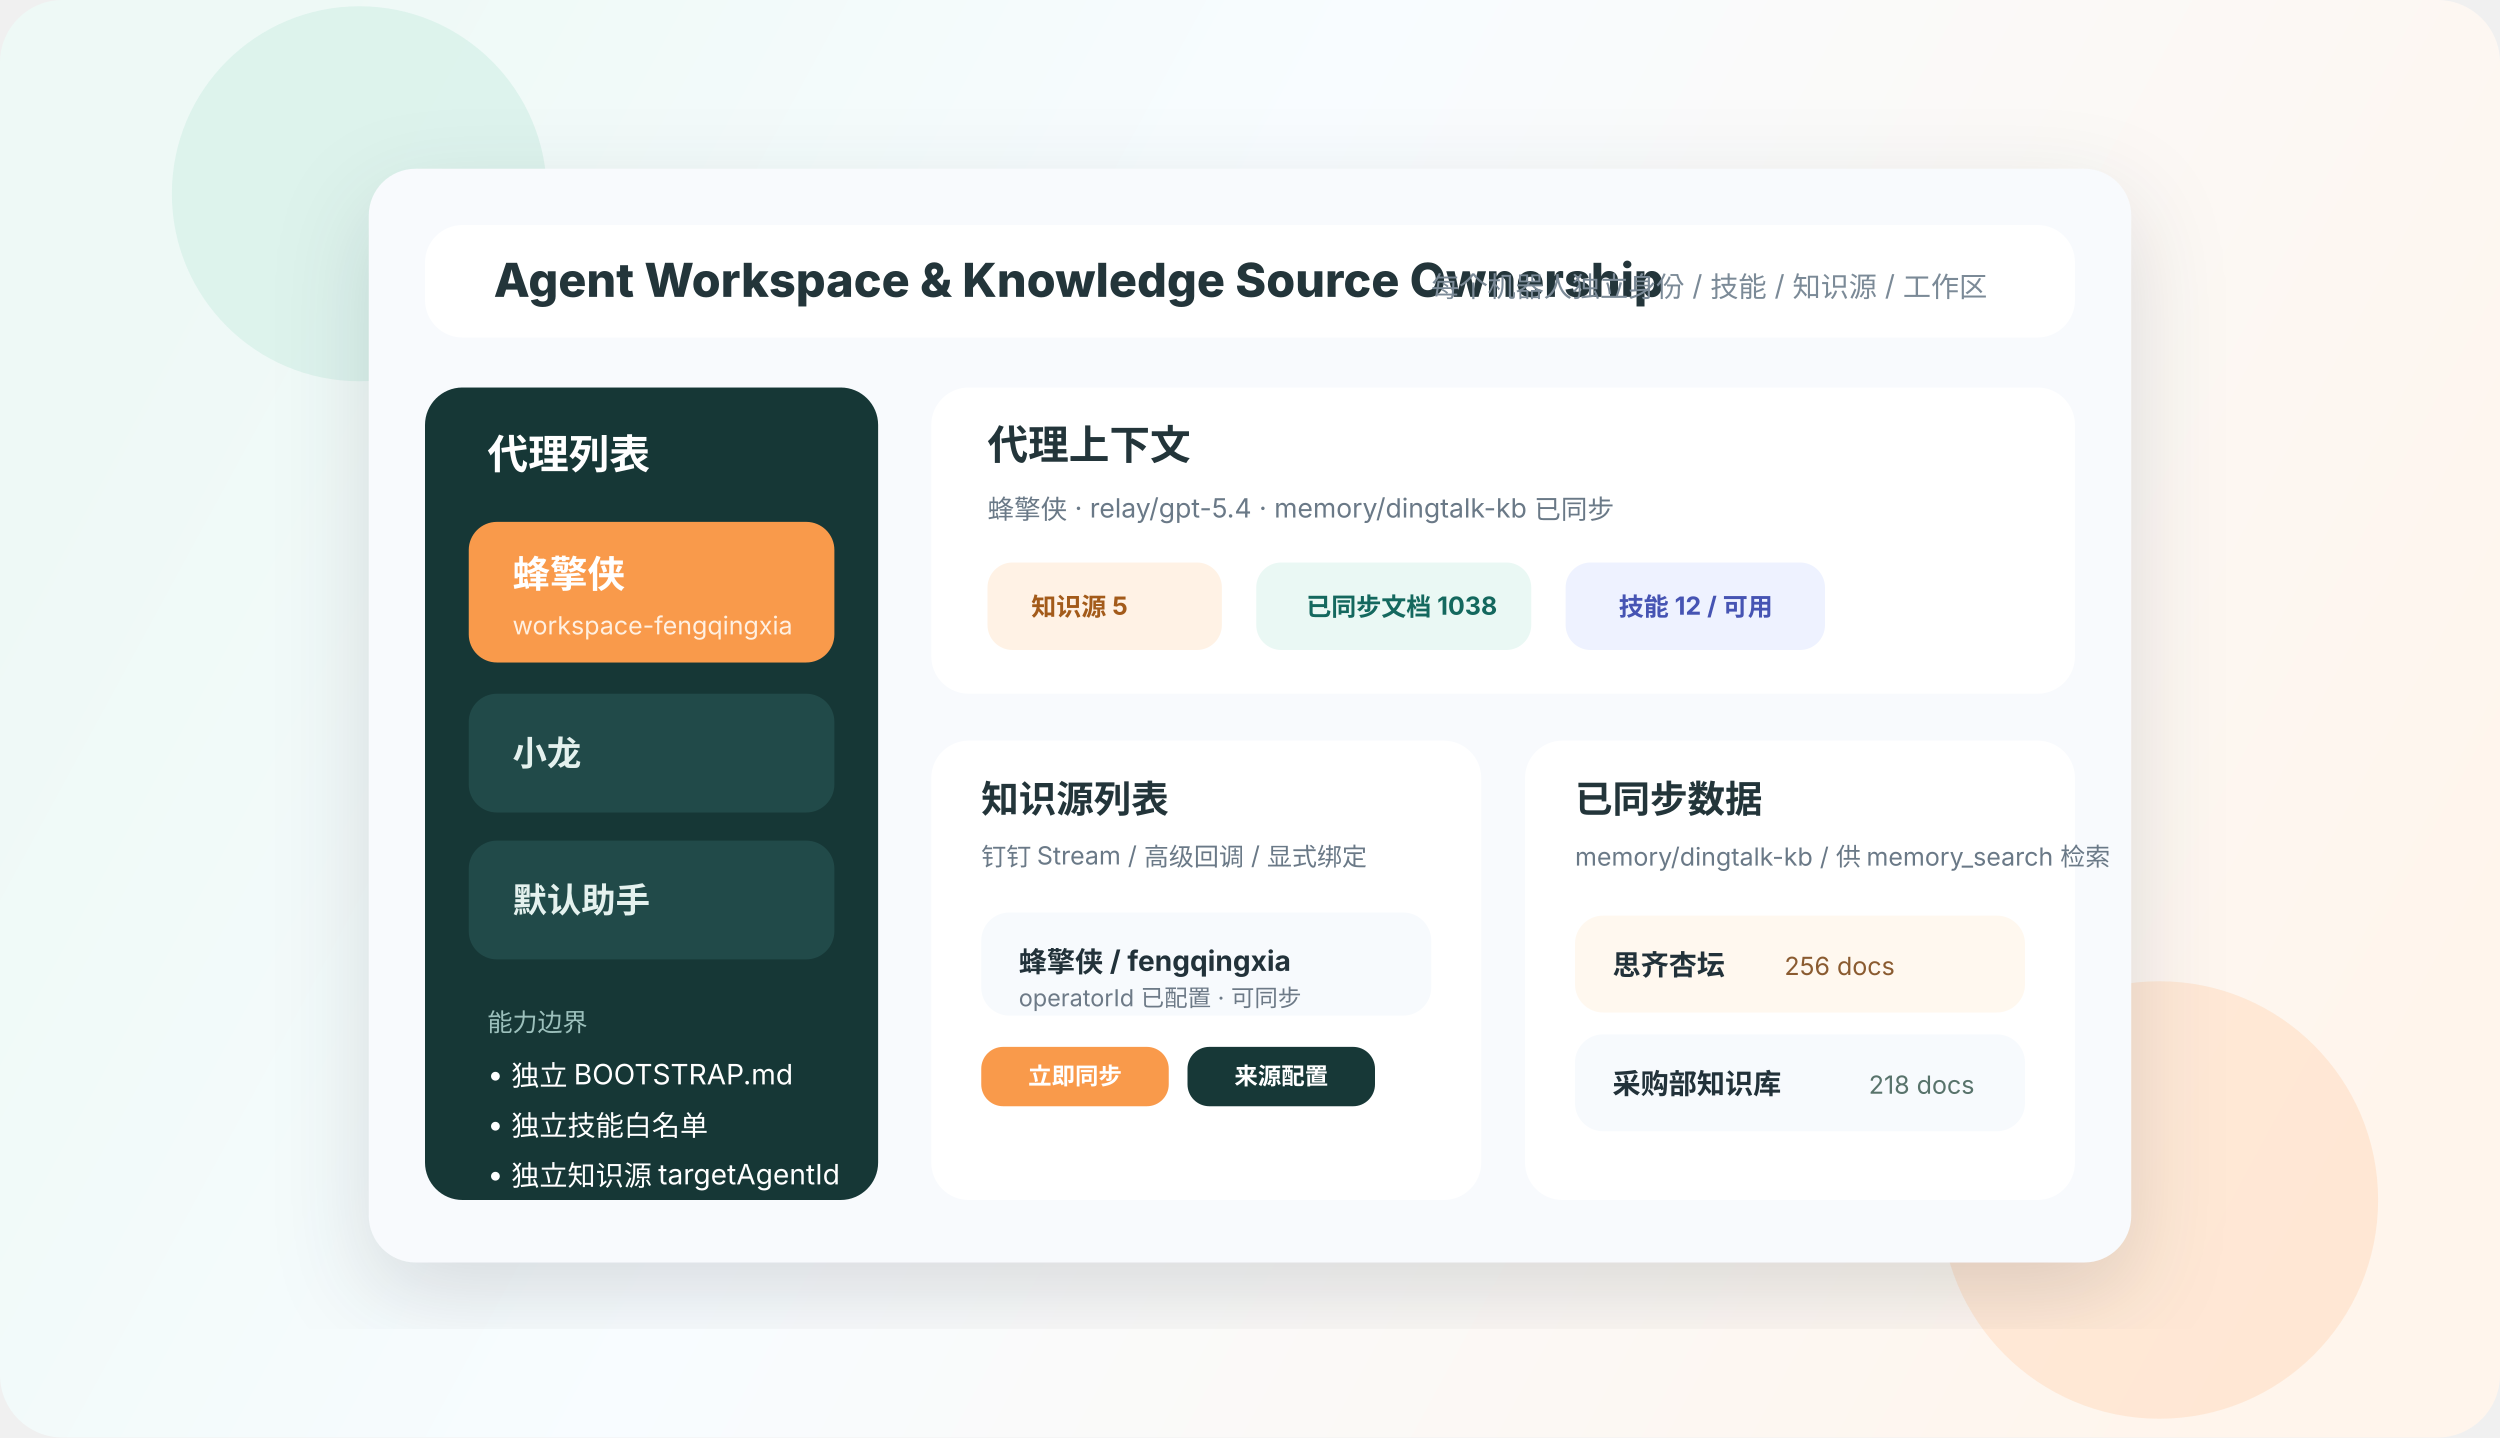
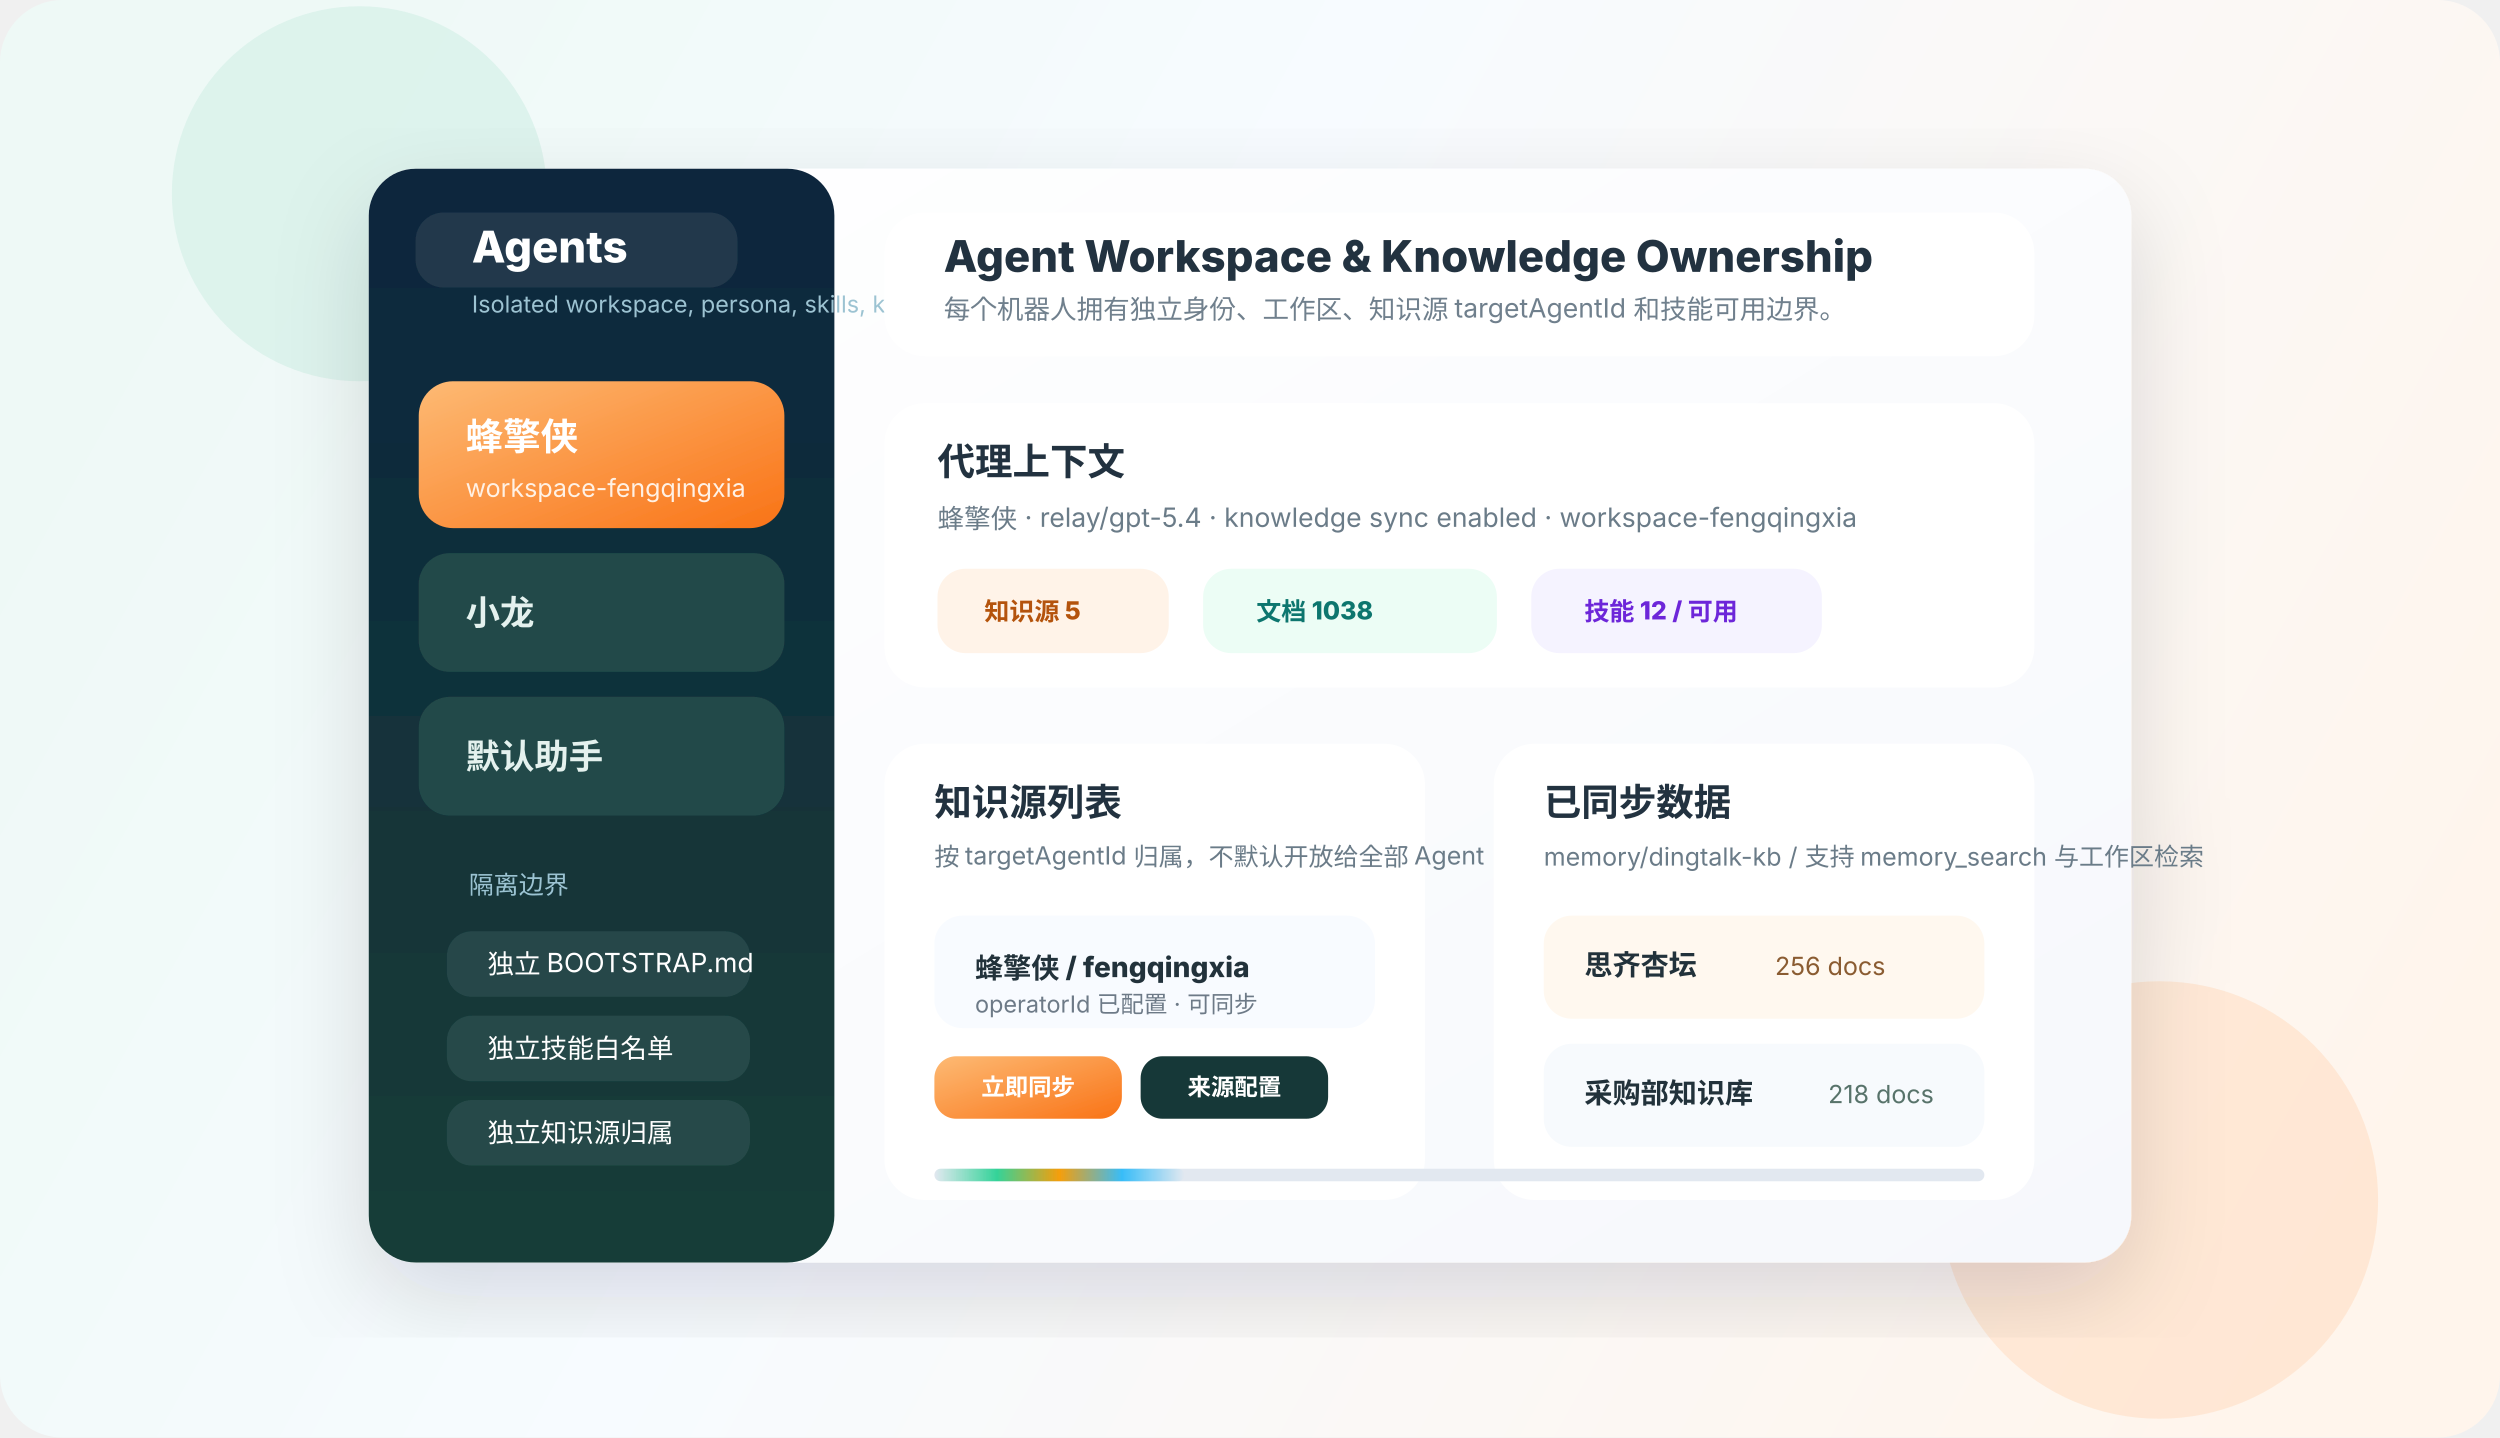
<svg xmlns="http://www.w3.org/2000/svg" width="1600" height="920" viewBox="0 0 1600 920" fill="none">
  <defs>
-     <linearGradient id="bg2" x1="140" y1="108" x2="1468" y2="830" gradientUnits="userSpaceOnUse">
+     <linearGradient id="bg" x1="130" y1="90" x2="1480" y2="842" gradientUnits="userSpaceOnUse">
      <stop stop-color="#EEF9F6" />
-       <stop offset="0.4" stop-color="#F8FCFF" />
+       <stop offset="0.4" stop-color="#F7FBFF" />
      <stop offset="1" stop-color="#FFF5EC" />
    </linearGradient>
-     <filter id="shadow2" x="176" y="70" width="1252" height="780" filterUnits="userSpaceOnUse" color-interpolation-filters="sRGB">
-       <feFlood flood-opacity="0" result="BackgroundImageFix" />
-       <feColorMatrix in="SourceAlpha" type="matrix" values="0 0 0 0 0 0 0 0 0 0 0 0 0 0 0 0 0 0 127 0" result="hardAlpha" />
-       <feOffset dy="22" />
-       <feGaussianBlur stdDeviation="30" />
-       <feColorMatrix type="matrix" values="0 0 0 0 0.078 0 0 0 0 0.122 0 0 0 0 0.165 0 0 0 0.14 0" />
-       <feBlend mode="normal" in2="BackgroundImageFix" result="effect1_dropShadow_0_1" />
-       <feBlend mode="normal" in="SourceGraphic" in2="effect1_dropShadow_0_1" result="shape" />
+     <linearGradient id="shell" x1="0" y1="0" x2="1" y2="1">
+       <stop stop-color="#FFFFFF" />
+       <stop offset="1" stop-color="#F6F8FC" />
+     </linearGradient>
+     <linearGradient id="sidebar" x1="0" y1="0" x2="0" y2="1">
+       <stop stop-color="#0E263D" />
+       <stop offset="1" stop-color="#153D37" />
+     </linearGradient>
+     <linearGradient id="orange" x1="0" y1="0" x2="1" y2="1">
+       <stop stop-color="#FDBA74" />
+       <stop offset="1" stop-color="#F97316" />
+     </linearGradient>
+     <linearGradient id="green" x1="0" y1="0" x2="1" y2="1">
+       <stop stop-color="#6EE7B7" />
+       <stop offset="1" stop-color="#0F766E" />
+     </linearGradient>
+     <linearGradient id="violet" x1="0" y1="0" x2="1" y2="1">
+       <stop stop-color="#C4B5FD" />
+       <stop offset="1" stop-color="#7C3AED" />
+     </linearGradient>
+     <linearGradient id="pulse" x1="0" y1="0" x2="1" y2="0">
+       <stop stop-color="#34D399" stop-opacity="0" />
+       <stop offset="0.25" stop-color="#34D399" />
+       <stop offset="0.5" stop-color="#F59E0B" />
+       <stop offset="0.75" stop-color="#38BDF8" />
+       <stop offset="1" stop-color="#38BDF8" stop-opacity="0" />
+     </linearGradient>
+     <filter id="shadow" x="176" y="60" width="1252" height="796" filterUnits="userSpaceOnUse" color-interpolation-filters="sRGB">
+       <feDropShadow dx="0" dy="22" stdDeviation="30" flood-color="#0F172A" flood-opacity="0.14" />
    </filter>
  </defs>
-   <rect width="1600" height="920" rx="40" fill="url(#bg2)" />
-   <circle cx="1382" cy="768" r="140" fill="#FFDCC0" fill-opacity="0.55" />
-   <circle cx="230" cy="124" r="120" fill="#D8F1EA" fill-opacity="0.8" />
-   <g filter="url(#shadow2)">
-     <rect x="236" y="108" width="1128" height="700" rx="30" fill="#F8FAFD" />
-     <rect x="272" y="144" width="1056" height="72" rx="24" fill="#FFFFFF" />
-     <text x="316" y="190" fill="#23353A" font-size="30" font-weight="800" font-family="ui-sans-serif, -apple-system, BlinkMacSystemFont, 'Segoe UI', sans-serif">Agent Workspace &amp; Knowledge Source Ownership</text>
-     <text x="916" y="190" fill="#7B8A97" font-size="18" font-family="ui-sans-serif, -apple-system, BlinkMacSystemFont, 'Segoe UI', sans-serif">每个机器人独立身份 / 技能 / 知识源 / 工作区</text>
-     <rect x="272" y="248" width="290" height="520" rx="24" fill="#163736" />
-     <text x="312" y="300" fill="#FFFFFF" font-size="26" font-weight="800" font-family="ui-sans-serif, -apple-system, BlinkMacSystemFont, 'Segoe UI', sans-serif">代理列表</text>
-     <rect x="300" y="334" width="234" height="90" rx="18" fill="#F99A4B" />
-     <text x="328" y="376" fill="#FFFFFF" font-size="24" font-weight="800" font-family="ui-sans-serif, -apple-system, BlinkMacSystemFont, 'Segoe UI', sans-serif">蜂擎侠</text>
-     <text x="328" y="406" fill="#FFF0E1" font-size="16" font-family="ui-sans-serif, -apple-system, BlinkMacSystemFont, 'Segoe UI', sans-serif">workspace-fengqingxia</text>
-     <rect x="300" y="444" width="234" height="76" rx="18" fill="#214A49" />
-     <text x="328" y="490" fill="#E4F1EE" font-size="22" font-weight="700" font-family="ui-sans-serif, -apple-system, BlinkMacSystemFont, 'Segoe UI', sans-serif">小龙</text>
-     <rect x="300" y="538" width="234" height="76" rx="18" fill="#214A49" />
-     <text x="328" y="584" fill="#E4F1EE" font-size="22" font-weight="700" font-family="ui-sans-serif, -apple-system, BlinkMacSystemFont, 'Segoe UI', sans-serif">默认助手</text>
-     <text x="312" y="660" fill="#9CC0BC" font-size="16" font-family="ui-sans-serif, -apple-system, BlinkMacSystemFont, 'Segoe UI', sans-serif">能力边界</text>
-     <text x="312" y="694" fill="#FFFFFF" font-size="18" font-family="ui-sans-serif, -apple-system, BlinkMacSystemFont, 'Segoe UI', sans-serif">• 独立 BOOTSTRAP.md</text>
-     <text x="312" y="726" fill="#FFFFFF" font-size="18" font-family="ui-sans-serif, -apple-system, BlinkMacSystemFont, 'Segoe UI', sans-serif">• 独立技能白名单</text>
-     <text x="312" y="758" fill="#FFFFFF" font-size="18" font-family="ui-sans-serif, -apple-system, BlinkMacSystemFont, 'Segoe UI', sans-serif">• 独立知识源 targetAgentId</text>
-     <rect x="596" y="248" width="732" height="196" rx="24" fill="#FFFFFF" />
-     <text x="632" y="294" fill="#23353A" font-size="26" font-weight="800" font-family="ui-sans-serif, -apple-system, BlinkMacSystemFont, 'Segoe UI', sans-serif">代理上下文</text>
-     <text x="632" y="332" fill="#6A7987" font-size="17" font-family="ui-sans-serif, -apple-system, BlinkMacSystemFont, 'Segoe UI', sans-serif">蜂擎侠 · relay/gpt-5.4 · memory/dingtalk-kb 已同步</text>
-     <rect x="632" y="360" width="150" height="56" rx="16" fill="#FFF2E5" />
-     <text x="660" y="394" fill="#A35B1A" font-size="16" font-weight="700" font-family="ui-sans-serif, -apple-system, BlinkMacSystemFont, 'Segoe UI', sans-serif">知识源 5</text>
-     <rect x="804" y="360" width="176" height="56" rx="16" fill="#EAF8F4" />
-     <text x="836" y="394" fill="#14685E" font-size="16" font-weight="700" font-family="ui-sans-serif, -apple-system, BlinkMacSystemFont, 'Segoe UI', sans-serif">已同步文档 1038</text>
-     <rect x="1002" y="360" width="166" height="56" rx="16" fill="#EEF2FF" />
-     <text x="1036" y="394" fill="#4654B3" font-size="16" font-weight="700" font-family="ui-sans-serif, -apple-system, BlinkMacSystemFont, 'Segoe UI', sans-serif">技能 12 / 可用</text>
-     <rect x="596" y="474" width="352" height="294" rx="24" fill="#FFFFFF" />
-     <text x="628" y="520" fill="#23353A" font-size="24" font-weight="800" font-family="ui-sans-serif, -apple-system, BlinkMacSystemFont, 'Segoe UI', sans-serif">知识源列表</text>
-     <text x="628" y="554" fill="#6A7987" font-size="16" font-family="ui-sans-serif, -apple-system, BlinkMacSystemFont, 'Segoe UI', sans-serif">钉钉 Stream / 高级回调 / 显式绑定</text>
-     <rect x="628" y="584" width="288" height="66" rx="18" fill="#F7FAFD" />
-     <text x="652" y="622" fill="#22323A" font-size="18" font-weight="700" font-family="ui-sans-serif, -apple-system, BlinkMacSystemFont, 'Segoe UI', sans-serif">蜂擎侠 / fengqingxia</text>
-     <text x="652" y="644" fill="#6D7A87" font-size="15" font-family="ui-sans-serif, -apple-system, BlinkMacSystemFont, 'Segoe UI', sans-serif">operatorId 已配置 · 可同步</text>
-     <rect x="628" y="670" width="120" height="38" rx="14" fill="#F99A4B" />
-     <text x="658" y="694" fill="#FFFFFF" font-size="15" font-weight="700" font-family="ui-sans-serif, -apple-system, BlinkMacSystemFont, 'Segoe UI', sans-serif">立即同步</text>
-     <rect x="760" y="670" width="120" height="38" rx="14" fill="#173837" />
-     <text x="790" y="694" fill="#FFFFFF" font-size="15" font-weight="700" font-family="ui-sans-serif, -apple-system, BlinkMacSystemFont, 'Segoe UI', sans-serif">来源配置</text>
-     <rect x="976" y="474" width="352" height="294" rx="24" fill="#FFFFFF" />
-     <text x="1008" y="520" fill="#23353A" font-size="24" font-weight="800" font-family="ui-sans-serif, -apple-system, BlinkMacSystemFont, 'Segoe UI', sans-serif">已同步数据</text>
-     <text x="1008" y="554" fill="#6A7987" font-size="16" font-family="ui-sans-serif, -apple-system, BlinkMacSystemFont, 'Segoe UI', sans-serif">memory/dingtalk-kb / 供 memory_search 检索</text>
-     <rect x="1008" y="586" width="288" height="62" rx="18" fill="#FFF8EF" />
-     <text x="1032" y="624" fill="#22323A" font-size="18" font-weight="700" font-family="ui-sans-serif, -apple-system, BlinkMacSystemFont, 'Segoe UI', sans-serif">思齐杏坛</text>
-     <text x="1142" y="624" fill="#8A5B30" font-size="16" font-family="ui-sans-serif, -apple-system, BlinkMacSystemFont, 'Segoe UI', sans-serif">256 docs</text>
-     <rect x="1008" y="662" width="288" height="62" rx="18" fill="#F7FAFD" />
-     <text x="1032" y="700" fill="#22323A" font-size="18" font-weight="700" font-family="ui-sans-serif, -apple-system, BlinkMacSystemFont, 'Segoe UI', sans-serif">采购部知识库</text>
-     <text x="1196" y="700" fill="#58736B" font-size="16" font-family="ui-sans-serif, -apple-system, BlinkMacSystemFont, 'Segoe UI', sans-serif">218 docs</text>
+   <rect width="1600" height="920" rx="40" fill="url(#bg)" />
+   <circle cx="1382" cy="768" r="140" fill="#FFDCC0" fill-opacity="0.55">
+     <animate attributeName="r" values="132;148;132" dur="8s" repeatCount="indefinite" />
+   </circle>
+   <circle cx="230" cy="124" r="120" fill="#D8F1EA" fill-opacity="0.8">
+     <animate attributeName="r" values="112;128;112" dur="7s" repeatCount="indefinite" />
+   </circle>
+   <g filter="url(#shadow)">
+     <rect x="236" y="108" width="1128" height="700" rx="30" fill="url(#shell)" />
+     <rect x="236" y="108" width="298" height="700" rx="30" fill="url(#sidebar)" />
+     <rect x="266" y="136" width="206" height="48" rx="18" fill="#FFFFFF" fill-opacity="0.08" />
+     <text x="302" y="168" fill="#FFFFFF" font-size="28" font-weight="800" font-family="ui-sans-serif, -apple-system, BlinkMacSystemFont, 'Segoe UI', sans-serif">Agents</text>
+     <text x="302" y="200" fill="#9CC3D2" font-size="15" font-family="ui-sans-serif, -apple-system, BlinkMacSystemFont, 'Segoe UI', sans-serif">Isolated workspace, persona, skills, knowledge</text>
+     <g>
+       <animateTransform attributeName="transform" type="translate" values="0 0;0 -2;0 0" dur="5s" repeatCount="indefinite" />
+       <rect x="268" y="244" width="234" height="94" rx="22" fill="url(#orange)" />
+       <text x="298" y="288" fill="#FFFFFF" font-size="24" font-weight="800" font-family="ui-sans-serif, -apple-system, BlinkMacSystemFont, 'Segoe UI', sans-serif">蜂擎侠</text>
+       <text x="298" y="318" fill="#FFF1E5" font-size="16" font-family="ui-sans-serif, -apple-system, BlinkMacSystemFont, 'Segoe UI', sans-serif">workspace-fengqingxia</text>
+     </g>
+     <rect x="268" y="354" width="234" height="76" rx="20" fill="#214A49" />
+     <text x="298" y="400" fill="#E4F1EE" font-size="22" font-weight="700" font-family="ui-sans-serif, -apple-system, BlinkMacSystemFont, 'Segoe UI', sans-serif">小龙</text>
+     <rect x="268" y="446" width="234" height="76" rx="20" fill="#214A49" />
+     <text x="298" y="492" fill="#E4F1EE" font-size="22" font-weight="700" font-family="ui-sans-serif, -apple-system, BlinkMacSystemFont, 'Segoe UI', sans-serif">默认助手</text>
+     <text x="300" y="572" fill="#9CC3D2" font-size="16" font-family="ui-sans-serif, -apple-system, BlinkMacSystemFont, 'Segoe UI', sans-serif">隔离边界</text>
+     <rect x="286" y="596" width="194" height="42" rx="16" fill="#FFFFFF" fill-opacity="0.08" />
+     <text x="312" y="623" fill="#FFFFFF" font-size="17" font-family="ui-sans-serif, -apple-system, BlinkMacSystemFont, 'Segoe UI', sans-serif">独立 BOOTSTRAP.md</text>
+     <rect x="286" y="650" width="194" height="42" rx="16" fill="#FFFFFF" fill-opacity="0.08" />
+     <text x="312" y="677" fill="#FFFFFF" font-size="17" font-family="ui-sans-serif, -apple-system, BlinkMacSystemFont, 'Segoe UI', sans-serif">独立技能白名单</text>
+     <rect x="286" y="704" width="194" height="42" rx="16" fill="#FFFFFF" fill-opacity="0.08" />
+     <text x="312" y="731" fill="#FFFFFF" font-size="17" font-family="ui-sans-serif, -apple-system, BlinkMacSystemFont, 'Segoe UI', sans-serif">独立知识源归属</text>
+     <rect x="566" y="136" width="736" height="92" rx="26" fill="#FFFFFF" />
+     <text x="604" y="174" fill="#22323F" font-size="28" font-weight="800" font-family="ui-sans-serif, -apple-system, BlinkMacSystemFont, 'Segoe UI', sans-serif">Agent Workspace &amp; Knowledge Ownership</text>
+     <text x="604" y="204" fill="#70808D" font-size="17" font-family="ui-sans-serif, -apple-system, BlinkMacSystemFont, 'Segoe UI', sans-serif">每个机器人拥有独立身份、工作区、知识源 targetAgentId 和技能可用边界。</text>
+     <rect x="566" y="258" width="736" height="182" rx="26" fill="#FFFFFF" />
+     <text x="600" y="304" fill="#22323F" font-size="24" font-weight="800" font-family="ui-sans-serif, -apple-system, BlinkMacSystemFont, 'Segoe UI', sans-serif">代理上下文</text>
+     <text x="600" y="338" fill="#6B7B88" font-size="17" font-family="ui-sans-serif, -apple-system, BlinkMacSystemFont, 'Segoe UI', sans-serif">蜂擎侠 · relay/gpt-5.4 · knowledge sync enabled · workspace-fengqingxia</text>
+     <rect x="600" y="364" width="148" height="54" rx="18" fill="#FFF3E8" />
+     <text x="630" y="397" fill="#B45309" font-size="16" font-weight="800" font-family="ui-sans-serif, -apple-system, BlinkMacSystemFont, 'Segoe UI', sans-serif">知识源 5</text>
+     <rect x="770" y="364" width="188" height="54" rx="18" fill="#ECFDF5" />
+     <text x="804" y="397" fill="#0F766E" font-size="16" font-weight="800" font-family="ui-sans-serif, -apple-system, BlinkMacSystemFont, 'Segoe UI', sans-serif">文档 1038</text>
+     <rect x="980" y="364" width="186" height="54" rx="18" fill="#F5F3FF" />
+     <text x="1014" y="397" fill="#6D28D9" font-size="16" font-weight="800" font-family="ui-sans-serif, -apple-system, BlinkMacSystemFont, 'Segoe UI', sans-serif">技能 12 / 可用</text>
+     <rect x="566" y="476" width="346" height="292" rx="26" fill="#FFFFFF" />
+     <text x="598" y="522" fill="#22323F" font-size="24" font-weight="800" font-family="ui-sans-serif, -apple-system, BlinkMacSystemFont, 'Segoe UI', sans-serif">知识源列表</text>
+     <text x="598" y="554" fill="#6B7B88" font-size="16" font-family="ui-sans-serif, -apple-system, BlinkMacSystemFont, 'Segoe UI', sans-serif">按 targetAgentId 归属，不默认开放给全部 Agent</text>
+     <g>
+       <animateTransform attributeName="transform" type="translate" values="0 0;0 -2;0 0" dur="5.4s" repeatCount="indefinite" />
+       <rect x="598" y="586" width="282" height="72" rx="18" fill="#F8FBFF" />
+       <text x="624" y="626" fill="#22323A" font-size="18" font-weight="800" font-family="ui-sans-serif, -apple-system, BlinkMacSystemFont, 'Segoe UI', sans-serif">蜂擎侠 / fengqingxia</text>
+       <text x="624" y="648" fill="#6D7A87" font-size="15" font-family="ui-sans-serif, -apple-system, BlinkMacSystemFont, 'Segoe UI', sans-serif">operatorId 已配置 · 可同步</text>
+     </g>
+     <rect x="598" y="676" width="120" height="40" rx="14" fill="url(#orange)" />
+     <text x="628" y="701" fill="#FFFFFF" font-size="15" font-weight="800" font-family="ui-sans-serif, -apple-system, BlinkMacSystemFont, 'Segoe UI', sans-serif">立即同步</text>
+     <rect x="730" y="676" width="120" height="40" rx="14" fill="#173837" />
+     <text x="760" y="701" fill="#FFFFFF" font-size="15" font-weight="800" font-family="ui-sans-serif, -apple-system, BlinkMacSystemFont, 'Segoe UI', sans-serif">来源配置</text>
+     <rect x="956" y="476" width="346" height="292" rx="26" fill="#FFFFFF" />
+     <text x="988" y="522" fill="#22323F" font-size="24" font-weight="800" font-family="ui-sans-serif, -apple-system, BlinkMacSystemFont, 'Segoe UI', sans-serif">已同步数据</text>
+     <text x="988" y="554" fill="#6B7B88" font-size="16" font-family="ui-sans-serif, -apple-system, BlinkMacSystemFont, 'Segoe UI', sans-serif">memory/dingtalk-kb / 支持 memory_search 与工作区检索</text>
+     <rect x="988" y="586" width="282" height="66" rx="18" fill="#FFF8EF" />
+     <text x="1014" y="624" fill="#22323A" font-size="18" font-weight="800" font-family="ui-sans-serif, -apple-system, BlinkMacSystemFont, 'Segoe UI', sans-serif">思齐杏坛</text>
+     <text x="1136" y="624" fill="#8A5B30" font-size="16" font-family="ui-sans-serif, -apple-system, BlinkMacSystemFont, 'Segoe UI', sans-serif">256 docs</text>
+     <rect x="988" y="668" width="282" height="66" rx="18" fill="#F7FAFD" />
+     <text x="1014" y="706" fill="#22323A" font-size="18" font-weight="800" font-family="ui-sans-serif, -apple-system, BlinkMacSystemFont, 'Segoe UI', sans-serif">采购部知识库</text>
+     <text x="1170" y="706" fill="#58736B" font-size="16" font-family="ui-sans-serif, -apple-system, BlinkMacSystemFont, 'Segoe UI', sans-serif">218 docs</text>
+     <rect x="598" y="748" width="672" height="8" rx="4" fill="#E2E8F0" />
+     <rect x="598" y="748" width="160" height="8" rx="4" fill="url(#pulse)">
+       <animate attributeName="x" values="598;1108;598" dur="5.4s" repeatCount="indefinite" />
+       <animate attributeName="width" values="120;220;120" dur="5.4s" repeatCount="indefinite" />
+     </rect>
  </g>
</svg>
